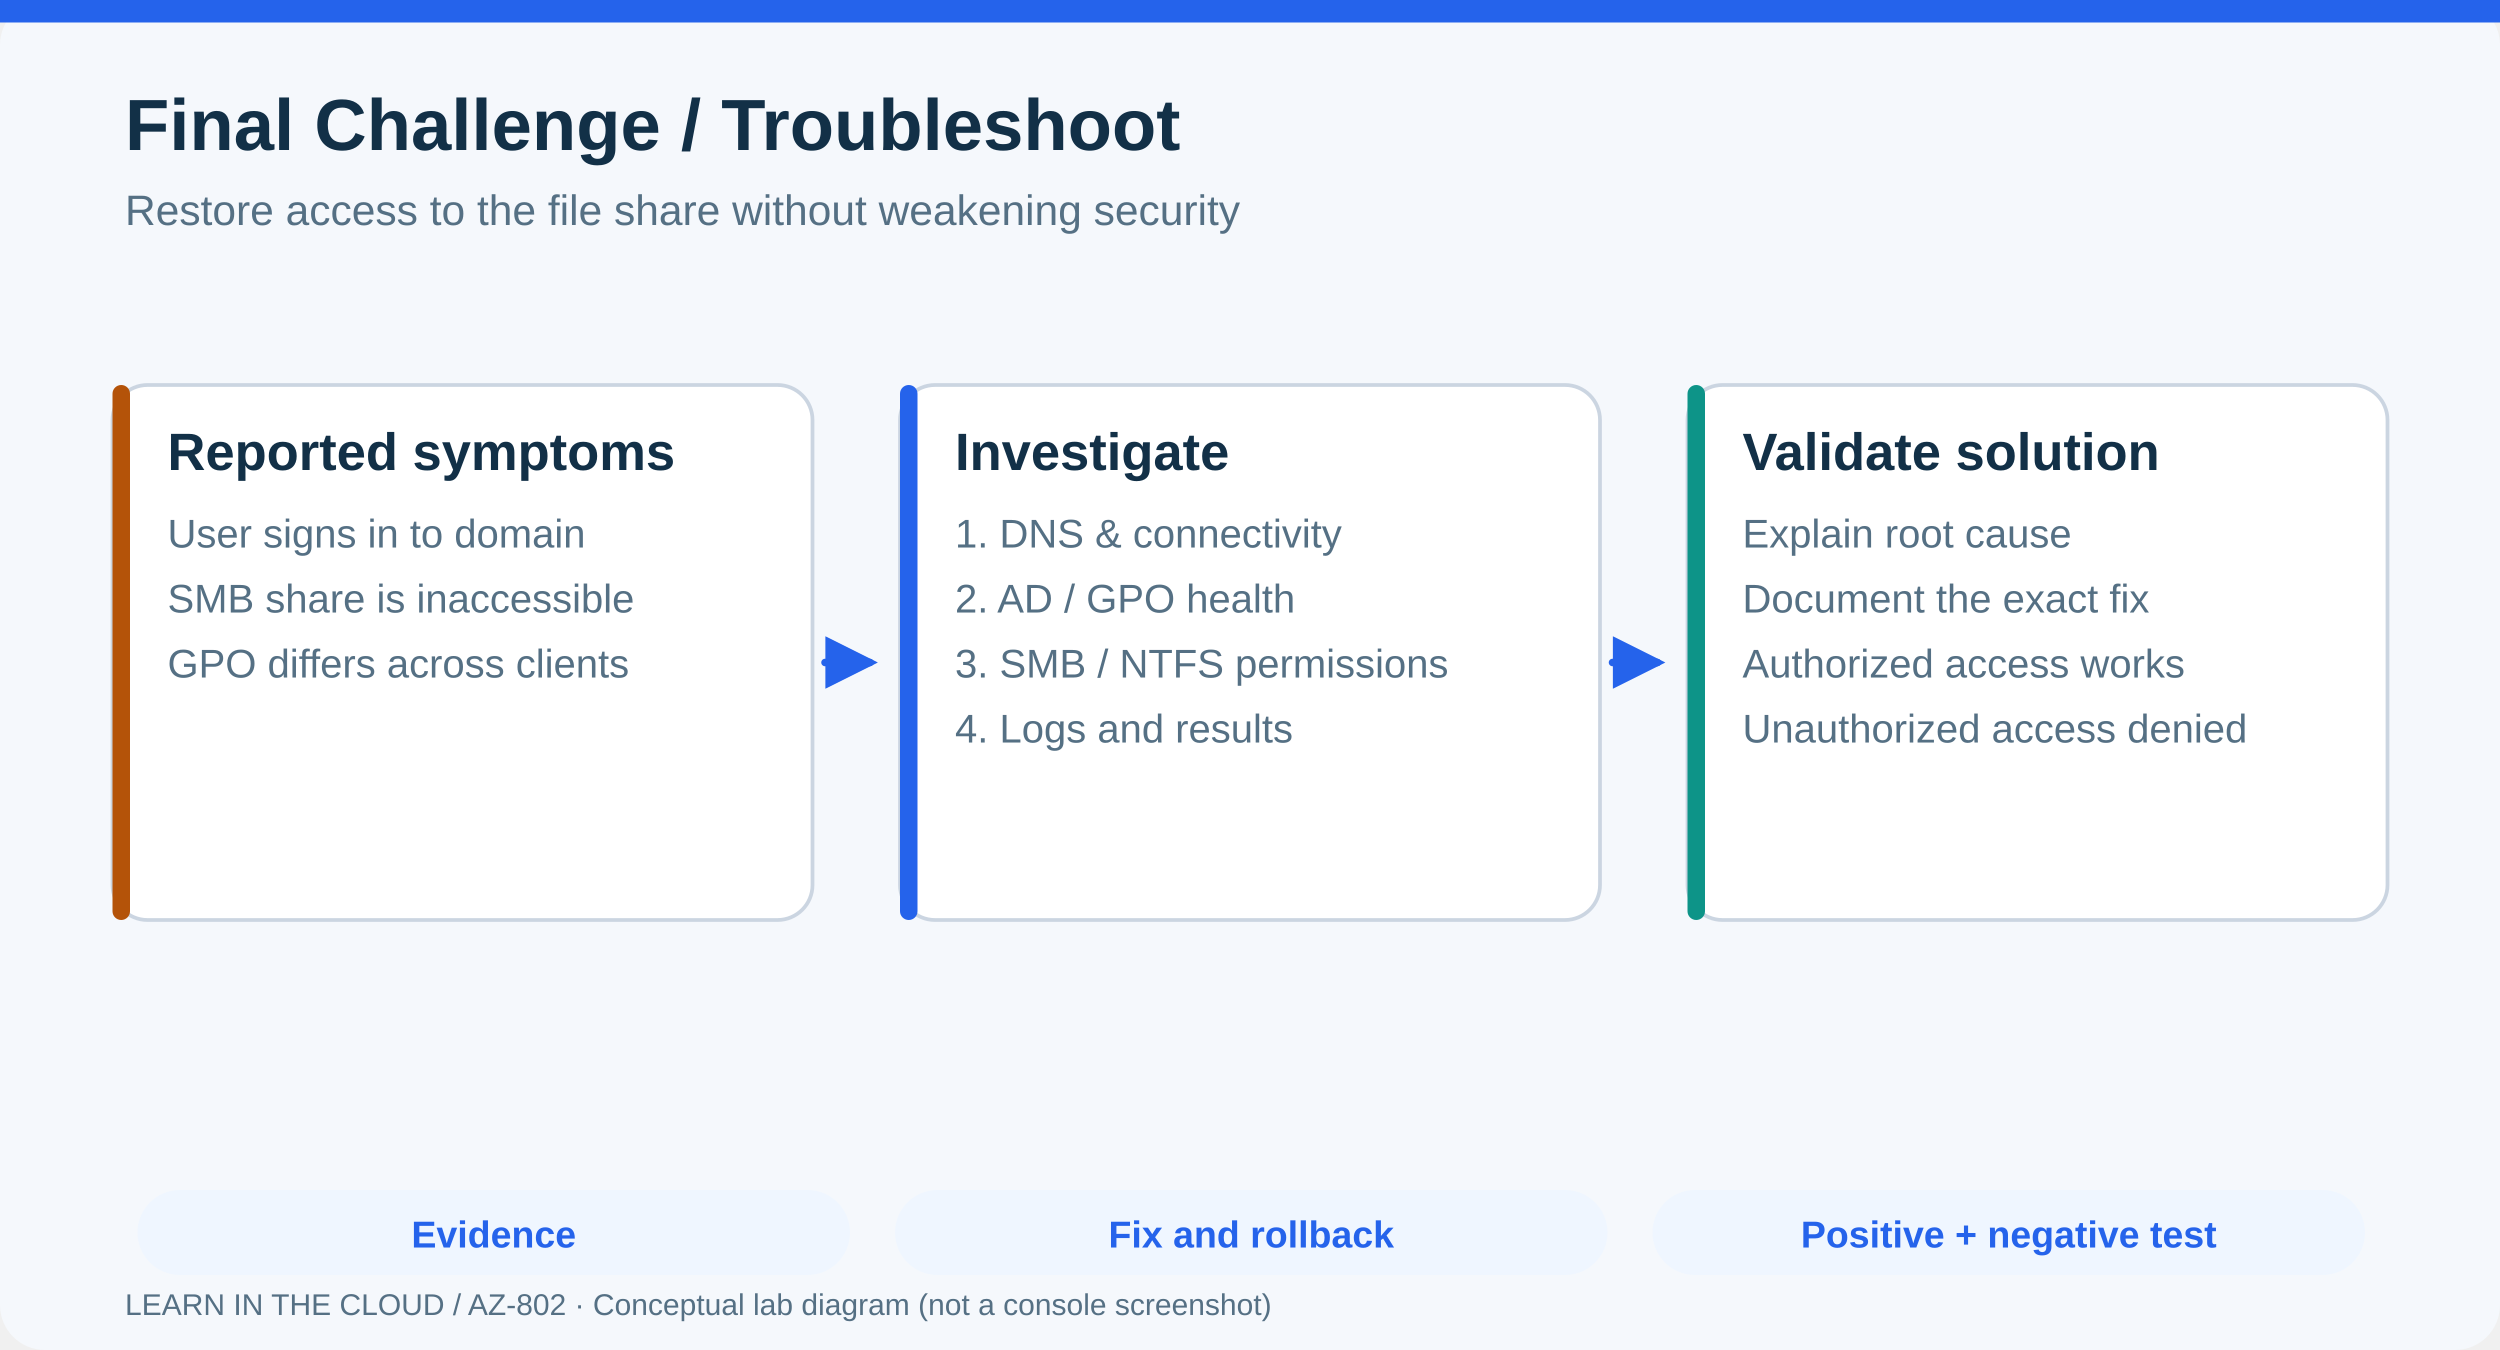
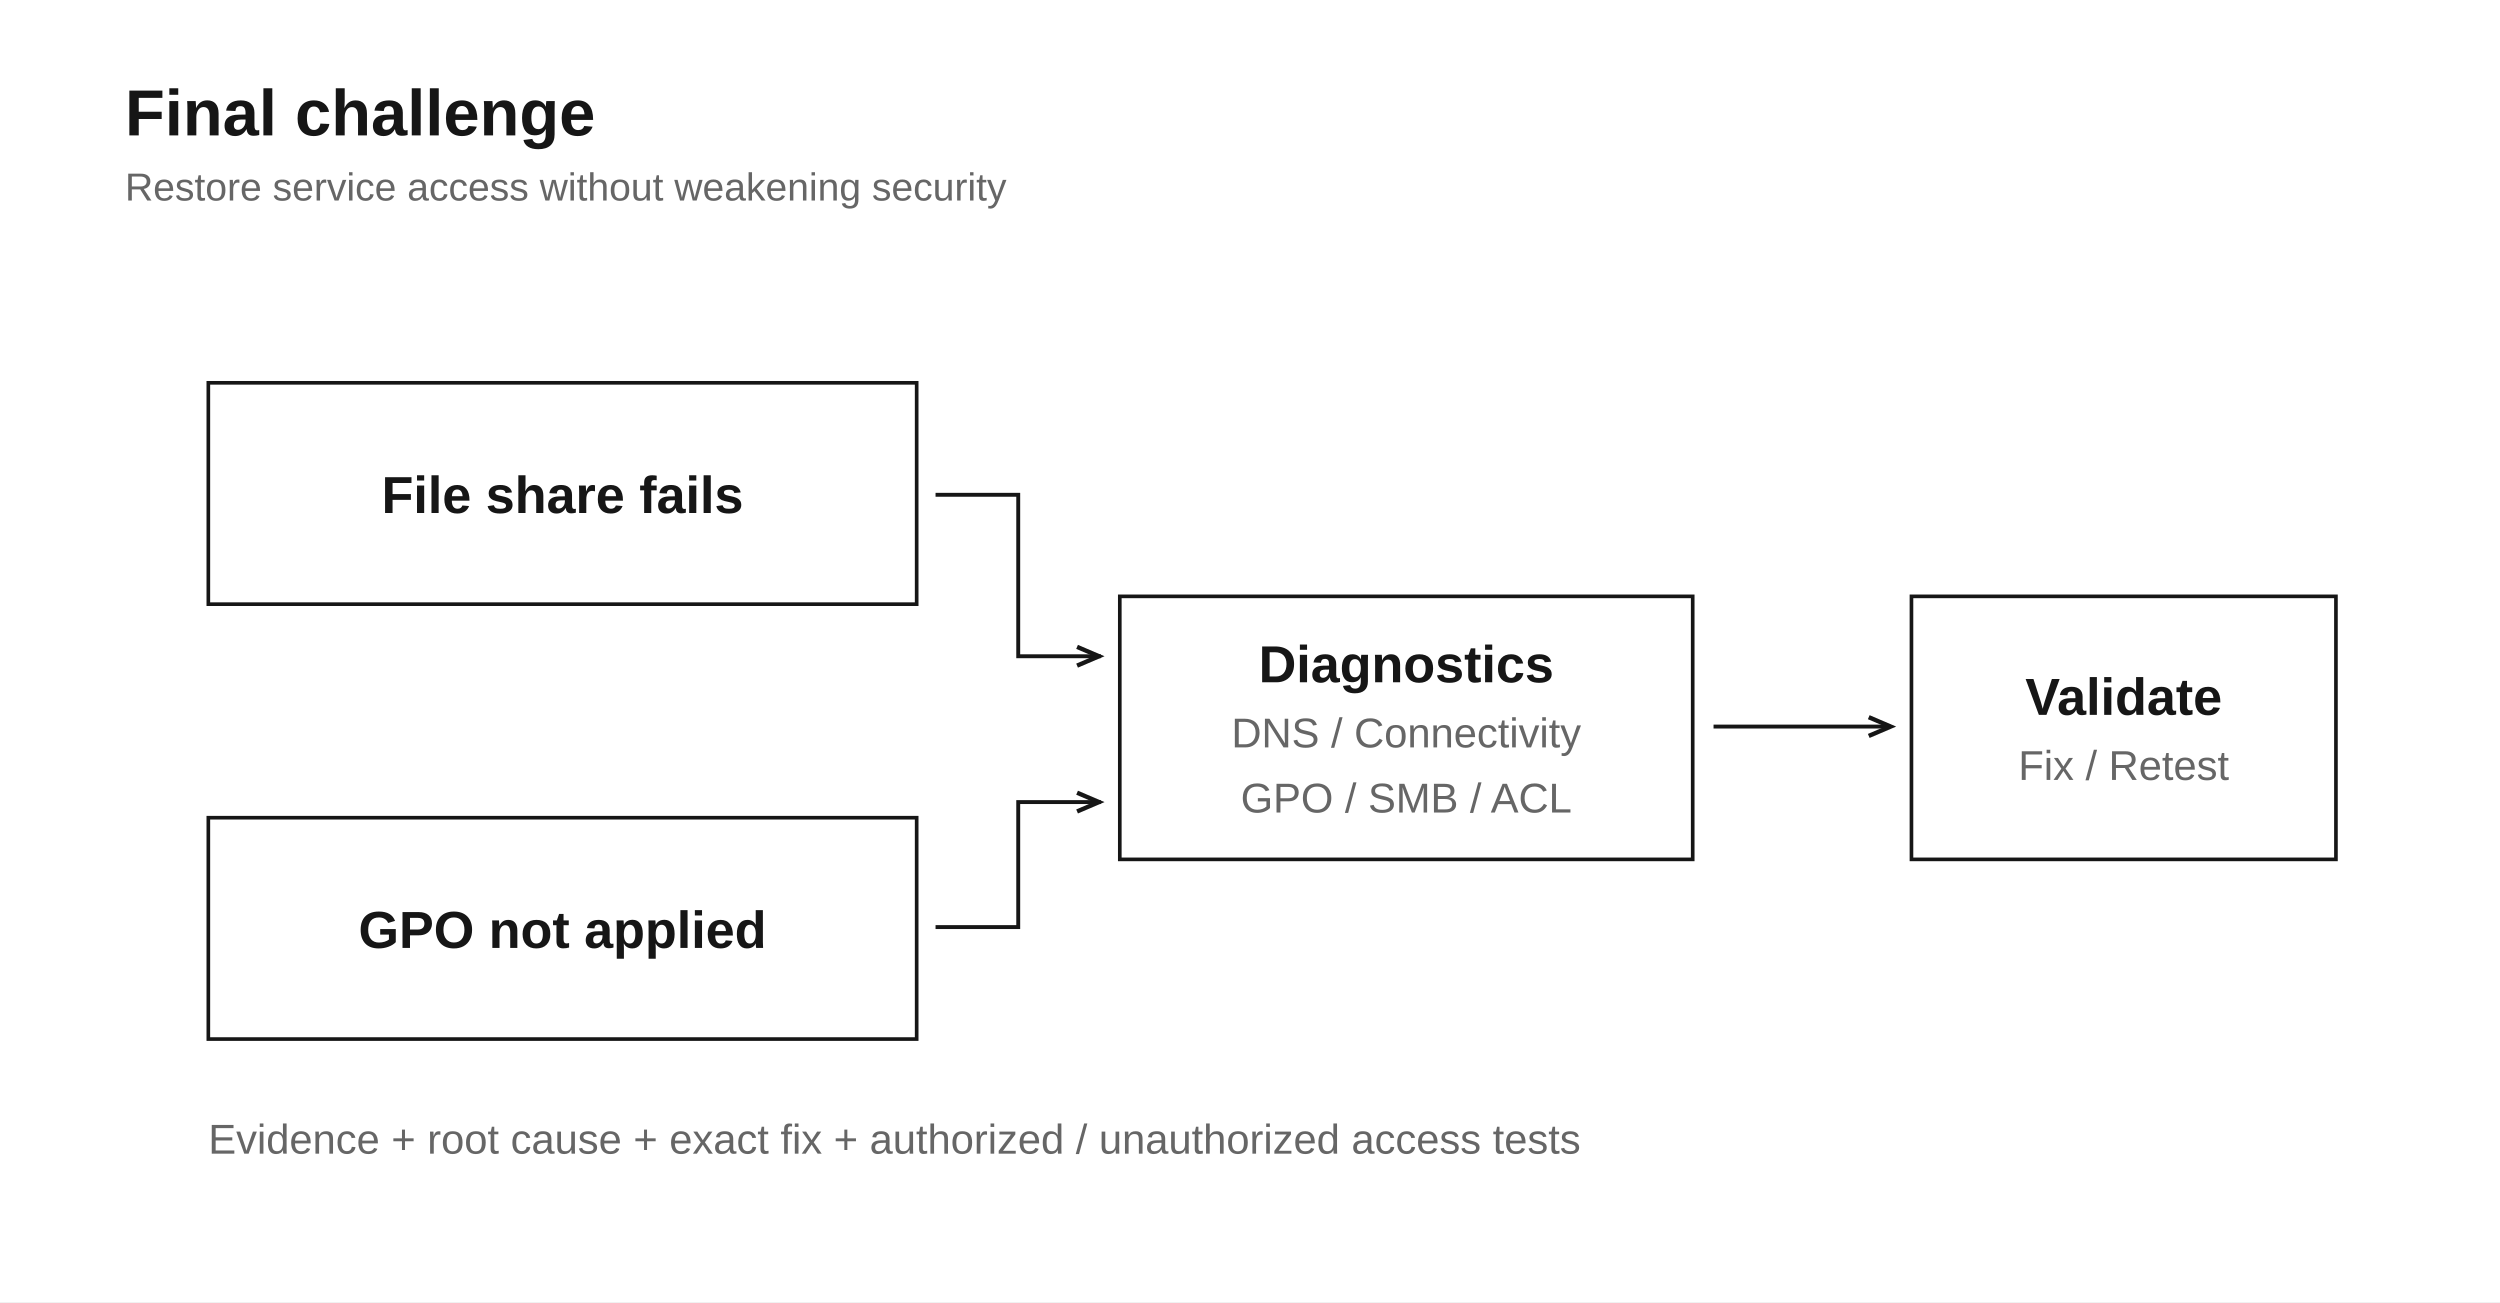
- <svg xmlns="http://www.w3.org/2000/svg" width="1000" height="540" viewBox="0 0 1000 540" role="img" aria-label="Final troubleshooting incident: users cannot access a share or receive GPO. Investigate, repair and validate least-privilege access.">
+ <svg xmlns="http://www.w3.org/2000/svg" width="960" height="500" viewBox="0 0 960 500" role="img" aria-label="Final troubleshooting challenge: analyze SMB and GPO symptoms, collect evidence and validate the fix.">
  <defs>
-     <marker id="arrow" viewBox="0 0 10 10" refX="8.5" refY="5" markerWidth="7" markerHeight="7" orient="auto-start-reverse">
-       <path d="M0 0 L10 5 L0 10 Z" fill="#2563eb" />
+     <marker id="arrow" markerWidth="8" markerHeight="8" refX="8" refY="4" viewBox="0 0 10 8" orient="auto">
+       <path d="M1 1 L8 4 L1 7" fill="none" stroke="#161616" stroke-width="1.4" />
    </marker>
  </defs>
-   <rect width="1000" height="540" rx="18" fill="#f5f8fc" />
-   <rect width="1000" height="9" fill="#2563eb" />
-   <text x="50" y="60" font-family="Arial, Helvetica, sans-serif" font-size="29" font-weight="700" fill="#123047" text-anchor="start">Final Challenge  /  Troubleshoot</text>
-   <text x="50" y="90" font-family="Arial, Helvetica, sans-serif" font-size="17" font-weight="400" fill="#557084" text-anchor="start">Restore access to the file share without weakening security</text>
-   <rect x="45" y="154" width="280" height="214" rx="14" fill="#ffffff" stroke="#cbd5e1" stroke-width="1.5" />
-   <rect x="45" y="154" width="7" height="214" rx="3.5" fill="#b45309" />
-   <text x="67" y="188" font-family="Arial, Helvetica, sans-serif" font-size="21" font-weight="700" fill="#123047" text-anchor="start">Reported symptoms</text>
-   <text x="67" y="219" font-family="Arial, Helvetica, sans-serif" font-size="16" font-weight="400" fill="#557084" text-anchor="start">User signs in to domain</text>
-   <text x="67" y="245" font-family="Arial, Helvetica, sans-serif" font-size="16" font-weight="400" fill="#557084" text-anchor="start">SMB share is inaccessible</text>
-   <text x="67" y="271" font-family="Arial, Helvetica, sans-serif" font-size="16" font-weight="400" fill="#557084" text-anchor="start">GPO differs across clients</text>
-   <rect x="360" y="154" width="280" height="214" rx="14" fill="#ffffff" stroke="#cbd5e1" stroke-width="1.5" />
-   <rect x="360" y="154" width="7" height="214" rx="3.5" fill="#2563eb" />
-   <text x="382" y="188" font-family="Arial, Helvetica, sans-serif" font-size="21" font-weight="700" fill="#123047" text-anchor="start">Investigate</text>
-   <text x="382" y="219" font-family="Arial, Helvetica, sans-serif" font-size="16" font-weight="400" fill="#557084" text-anchor="start">1. DNS &amp; connectivity</text>
-   <text x="382" y="245" font-family="Arial, Helvetica, sans-serif" font-size="16" font-weight="400" fill="#557084" text-anchor="start">2. AD / GPO health</text>
-   <text x="382" y="271" font-family="Arial, Helvetica, sans-serif" font-size="16" font-weight="400" fill="#557084" text-anchor="start">3. SMB / NTFS permissions</text>
-   <text x="382" y="297" font-family="Arial, Helvetica, sans-serif" font-size="16" font-weight="400" fill="#557084" text-anchor="start">4. Logs and results</text>
-   <rect x="675" y="154" width="280" height="214" rx="14" fill="#ffffff" stroke="#cbd5e1" stroke-width="1.5" />
-   <rect x="675" y="154" width="7" height="214" rx="3.5" fill="#0d9488" />
-   <text x="697" y="188" font-family="Arial, Helvetica, sans-serif" font-size="21" font-weight="700" fill="#123047" text-anchor="start">Validate solution</text>
-   <text x="697" y="219" font-family="Arial, Helvetica, sans-serif" font-size="16" font-weight="400" fill="#557084" text-anchor="start">Explain root cause</text>
-   <text x="697" y="245" font-family="Arial, Helvetica, sans-serif" font-size="16" font-weight="400" fill="#557084" text-anchor="start">Document the exact fix</text>
-   <text x="697" y="271" font-family="Arial, Helvetica, sans-serif" font-size="16" font-weight="400" fill="#557084" text-anchor="start">Authorized access works</text>
-   <text x="697" y="297" font-family="Arial, Helvetica, sans-serif" font-size="16" font-weight="400" fill="#557084" text-anchor="start">Unauthorized access denied</text>
-   <line x1="330" y1="265" x2="348" y2="265" stroke="#2563eb" stroke-width="3" stroke-linecap="round" marker-end="url(#arrow)" />
-   <line x1="645" y1="265" x2="663" y2="265" stroke="#2563eb" stroke-width="3" stroke-linecap="round" marker-end="url(#arrow)" />
-   <rect x="55" y="476" width="285" height="34" rx="17" fill="#eff6ff" />
-   <text x="197.5" y="499" font-family="Arial, Helvetica, sans-serif" font-size="15" font-weight="700" fill="#2563eb" text-anchor="middle">Evidence</text>
-   <rect x="358" y="476" width="285" height="34" rx="17" fill="#eff6ff" />
-   <text x="500.5" y="499" font-family="Arial, Helvetica, sans-serif" font-size="15" font-weight="700" fill="#2563eb" text-anchor="middle">Fix and rollback</text>
-   <rect x="661" y="476" width="285" height="34" rx="17" fill="#eff6ff" />
-   <text x="803.5" y="499" font-family="Arial, Helvetica, sans-serif" font-size="15" font-weight="700" fill="#2563eb" text-anchor="middle">Positive + negative test</text>
-   <text x="50" y="526" font-family="Arial, Helvetica, sans-serif" font-size="12" font-weight="400" fill="#557084" text-anchor="start">LEARN IN THE CLOUD  /  AZ-802   ·   Conceptual lab diagram (not a console screenshot)</text>
+   <rect width="960" height="500" fill="#FFFFFF" />
+   <text x="48" y="52" fill="#161616" font-family="Segoe UI, Arial, sans-serif" font-size="25" font-weight="600" text-anchor="start" letter-spacing="0">Final challenge</text>
+   <text x="48" y="77" fill="#666666" font-family="Segoe UI, Arial, sans-serif" font-size="15" font-weight="400" text-anchor="start" letter-spacing="0">Restore service access without weakening security</text>
+   <rect x="80" y="147" width="272" height="85" rx="0" fill="#FFFFFF" stroke="#161616" stroke-width="1.4" />
+   <text x="216" y="197" fill="#161616" font-family="Segoe UI, Arial, sans-serif" font-size="20" font-weight="600" text-anchor="middle" letter-spacing="0">File share fails</text>
+   <rect x="80" y="314" width="272" height="85" rx="0" fill="#FFFFFF" stroke="#161616" stroke-width="1.4" />
+   <text x="216" y="364" fill="#161616" font-family="Segoe UI, Arial, sans-serif" font-size="20" font-weight="600" text-anchor="middle" letter-spacing="0">GPO not applied</text>
+   <rect x="430" y="229" width="220" height="101" rx="0" fill="#FFFFFF" stroke="#161616" stroke-width="1.4" />
+   <text x="540" y="262" fill="#161616" font-family="Segoe UI, Arial, sans-serif" font-size="20" font-weight="600" text-anchor="middle" letter-spacing="0">Diagnostics</text>
+   <text x="540" y="287" fill="#666666" font-family="Segoe UI, Arial, sans-serif" font-size="16" font-weight="400" text-anchor="middle" letter-spacing="0">DNS  /  Connectivity</text>
+   <text x="540" y="312" fill="#666666" font-family="Segoe UI, Arial, sans-serif" font-size="16" font-weight="400" text-anchor="middle" letter-spacing="0">GPO  /  SMB  /  ACL</text>
+   <rect x="734" y="229" width="163" height="101" rx="0" fill="#FFFFFF" stroke="#161616" stroke-width="1.4" />
+   <text x="815.5" y="274.5" fill="#161616" font-family="Segoe UI, Arial, sans-serif" font-size="20" font-weight="600" text-anchor="middle" letter-spacing="0">Validate</text>
+   <text x="815.5" y="299.5" fill="#666666" font-family="Segoe UI, Arial, sans-serif" font-size="16" font-weight="400" text-anchor="middle" letter-spacing="0">Fix  /  Retest</text>
+   <path d="M360 190 H391 V252 H422" fill="none" stroke="#161616" stroke-width="1.5" stroke-linecap="square" stroke-linejoin="miter" marker-end="url(#arrow)" />
+   <path d="M360 356 H391 V308 H422" fill="none" stroke="#161616" stroke-width="1.5" stroke-linecap="square" stroke-linejoin="miter" marker-end="url(#arrow)" />
+   <line x1="658" y1="279" x2="726" y2="279" stroke="#161616" stroke-width="1.5" marker-end="url(#arrow)" />
+   <text x="80" y="443" fill="#666666" font-family="Segoe UI, Arial, sans-serif" font-size="16" font-weight="400" text-anchor="start" letter-spacing="0">Evidence + root cause + exact fix + authorized / unauthorized access tests</text>
</svg>
